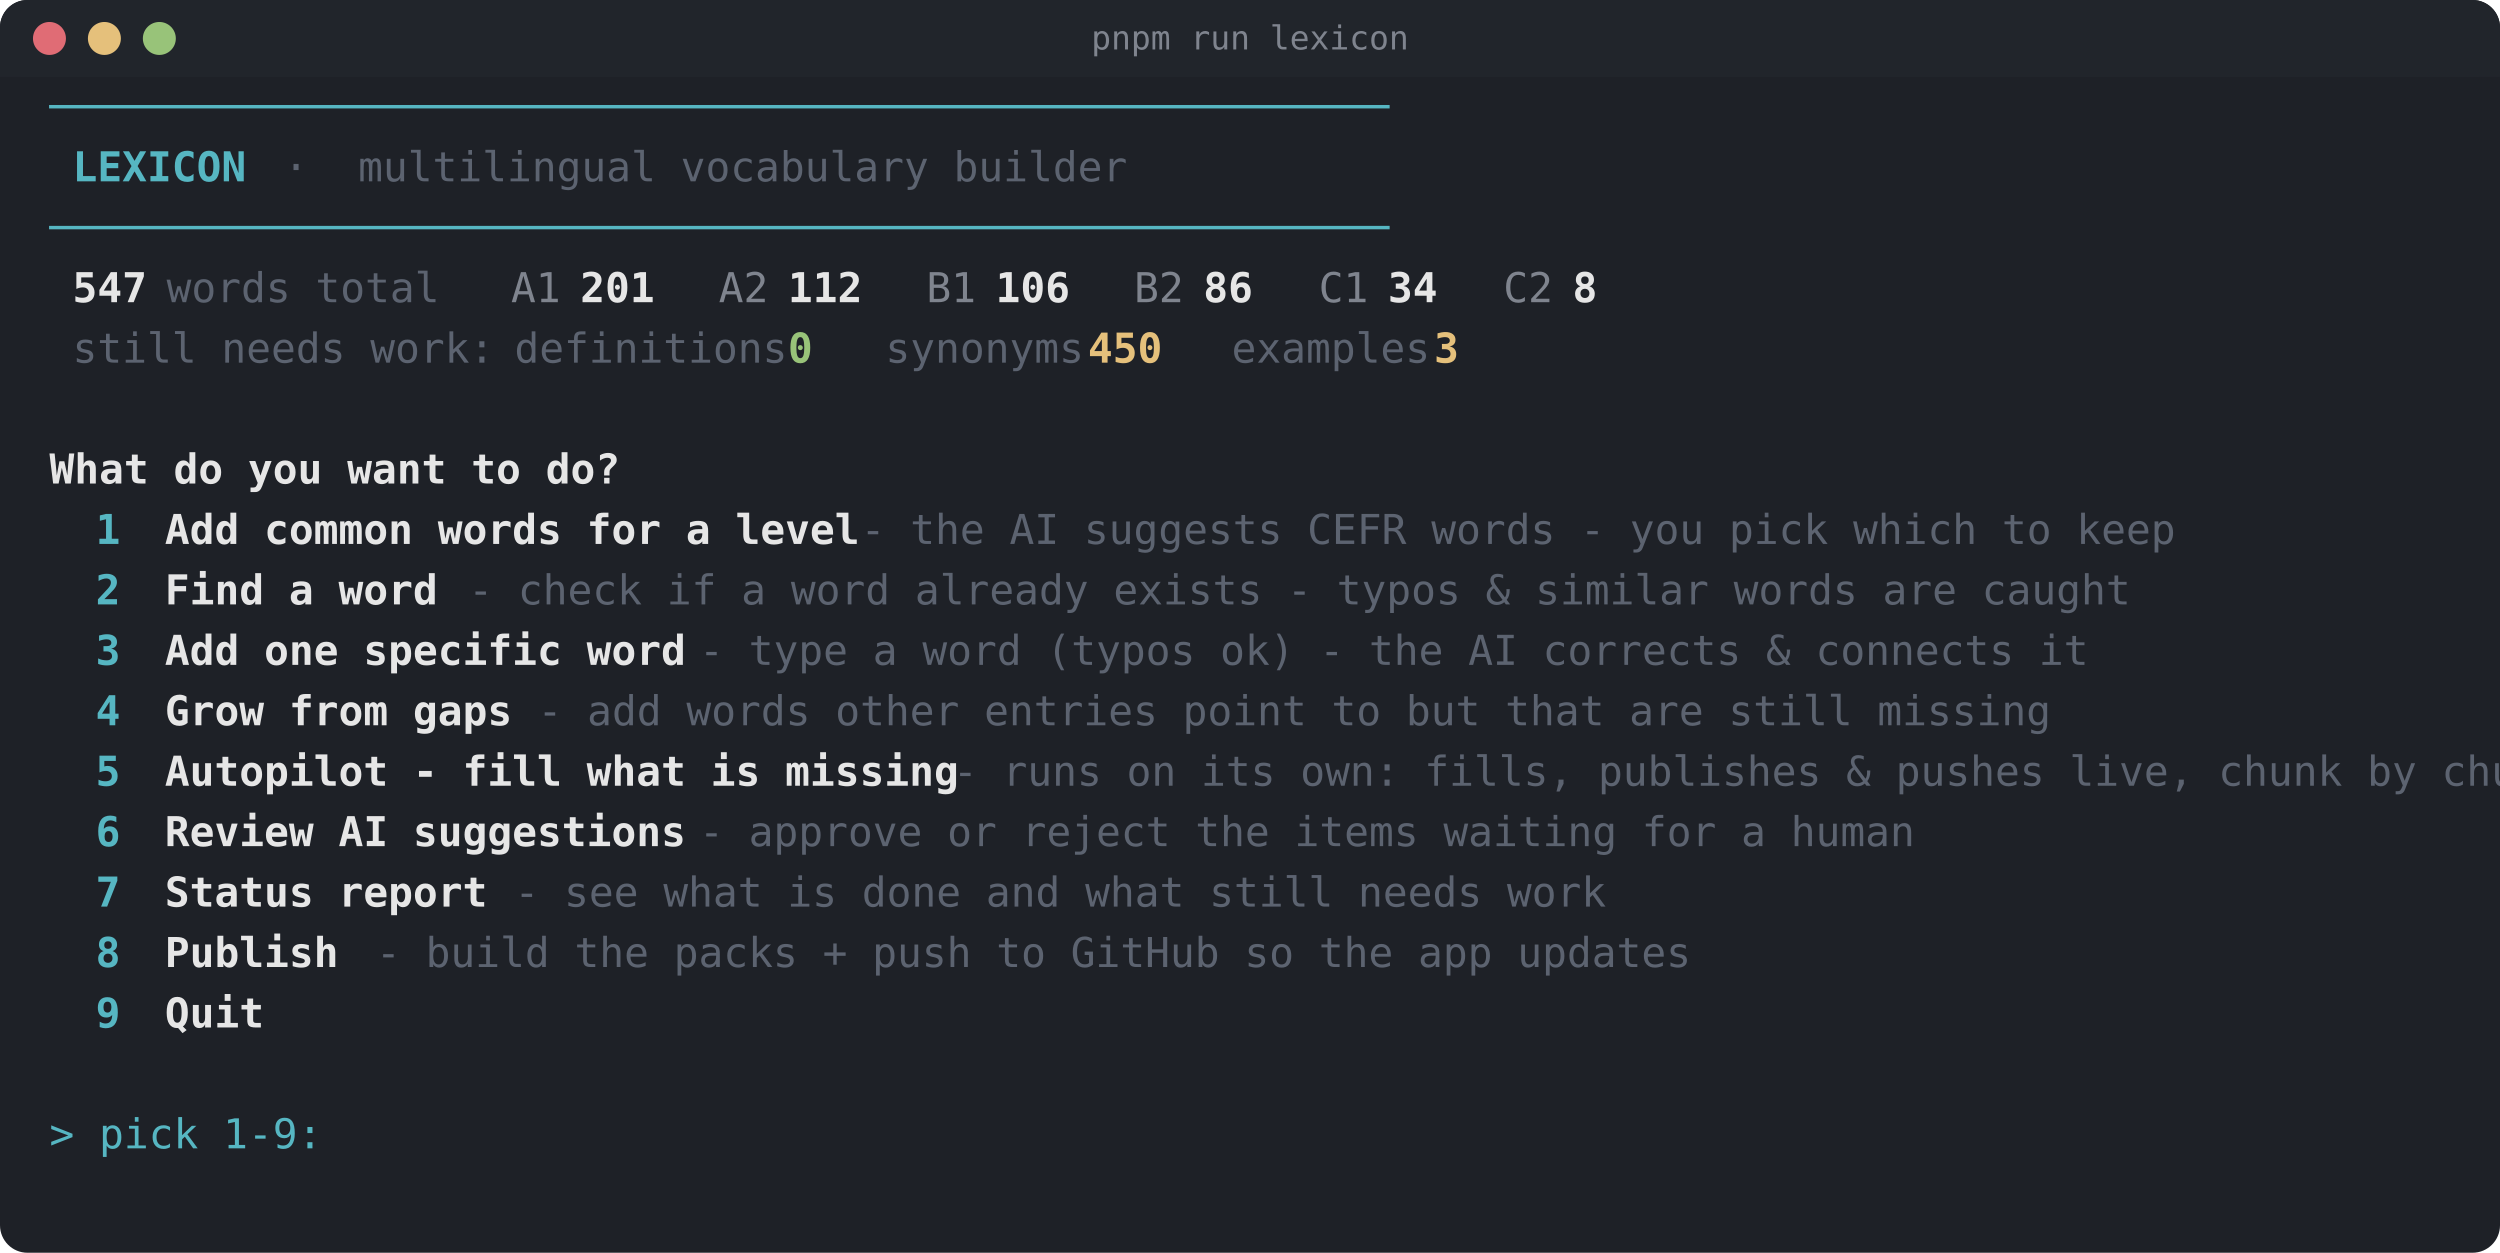
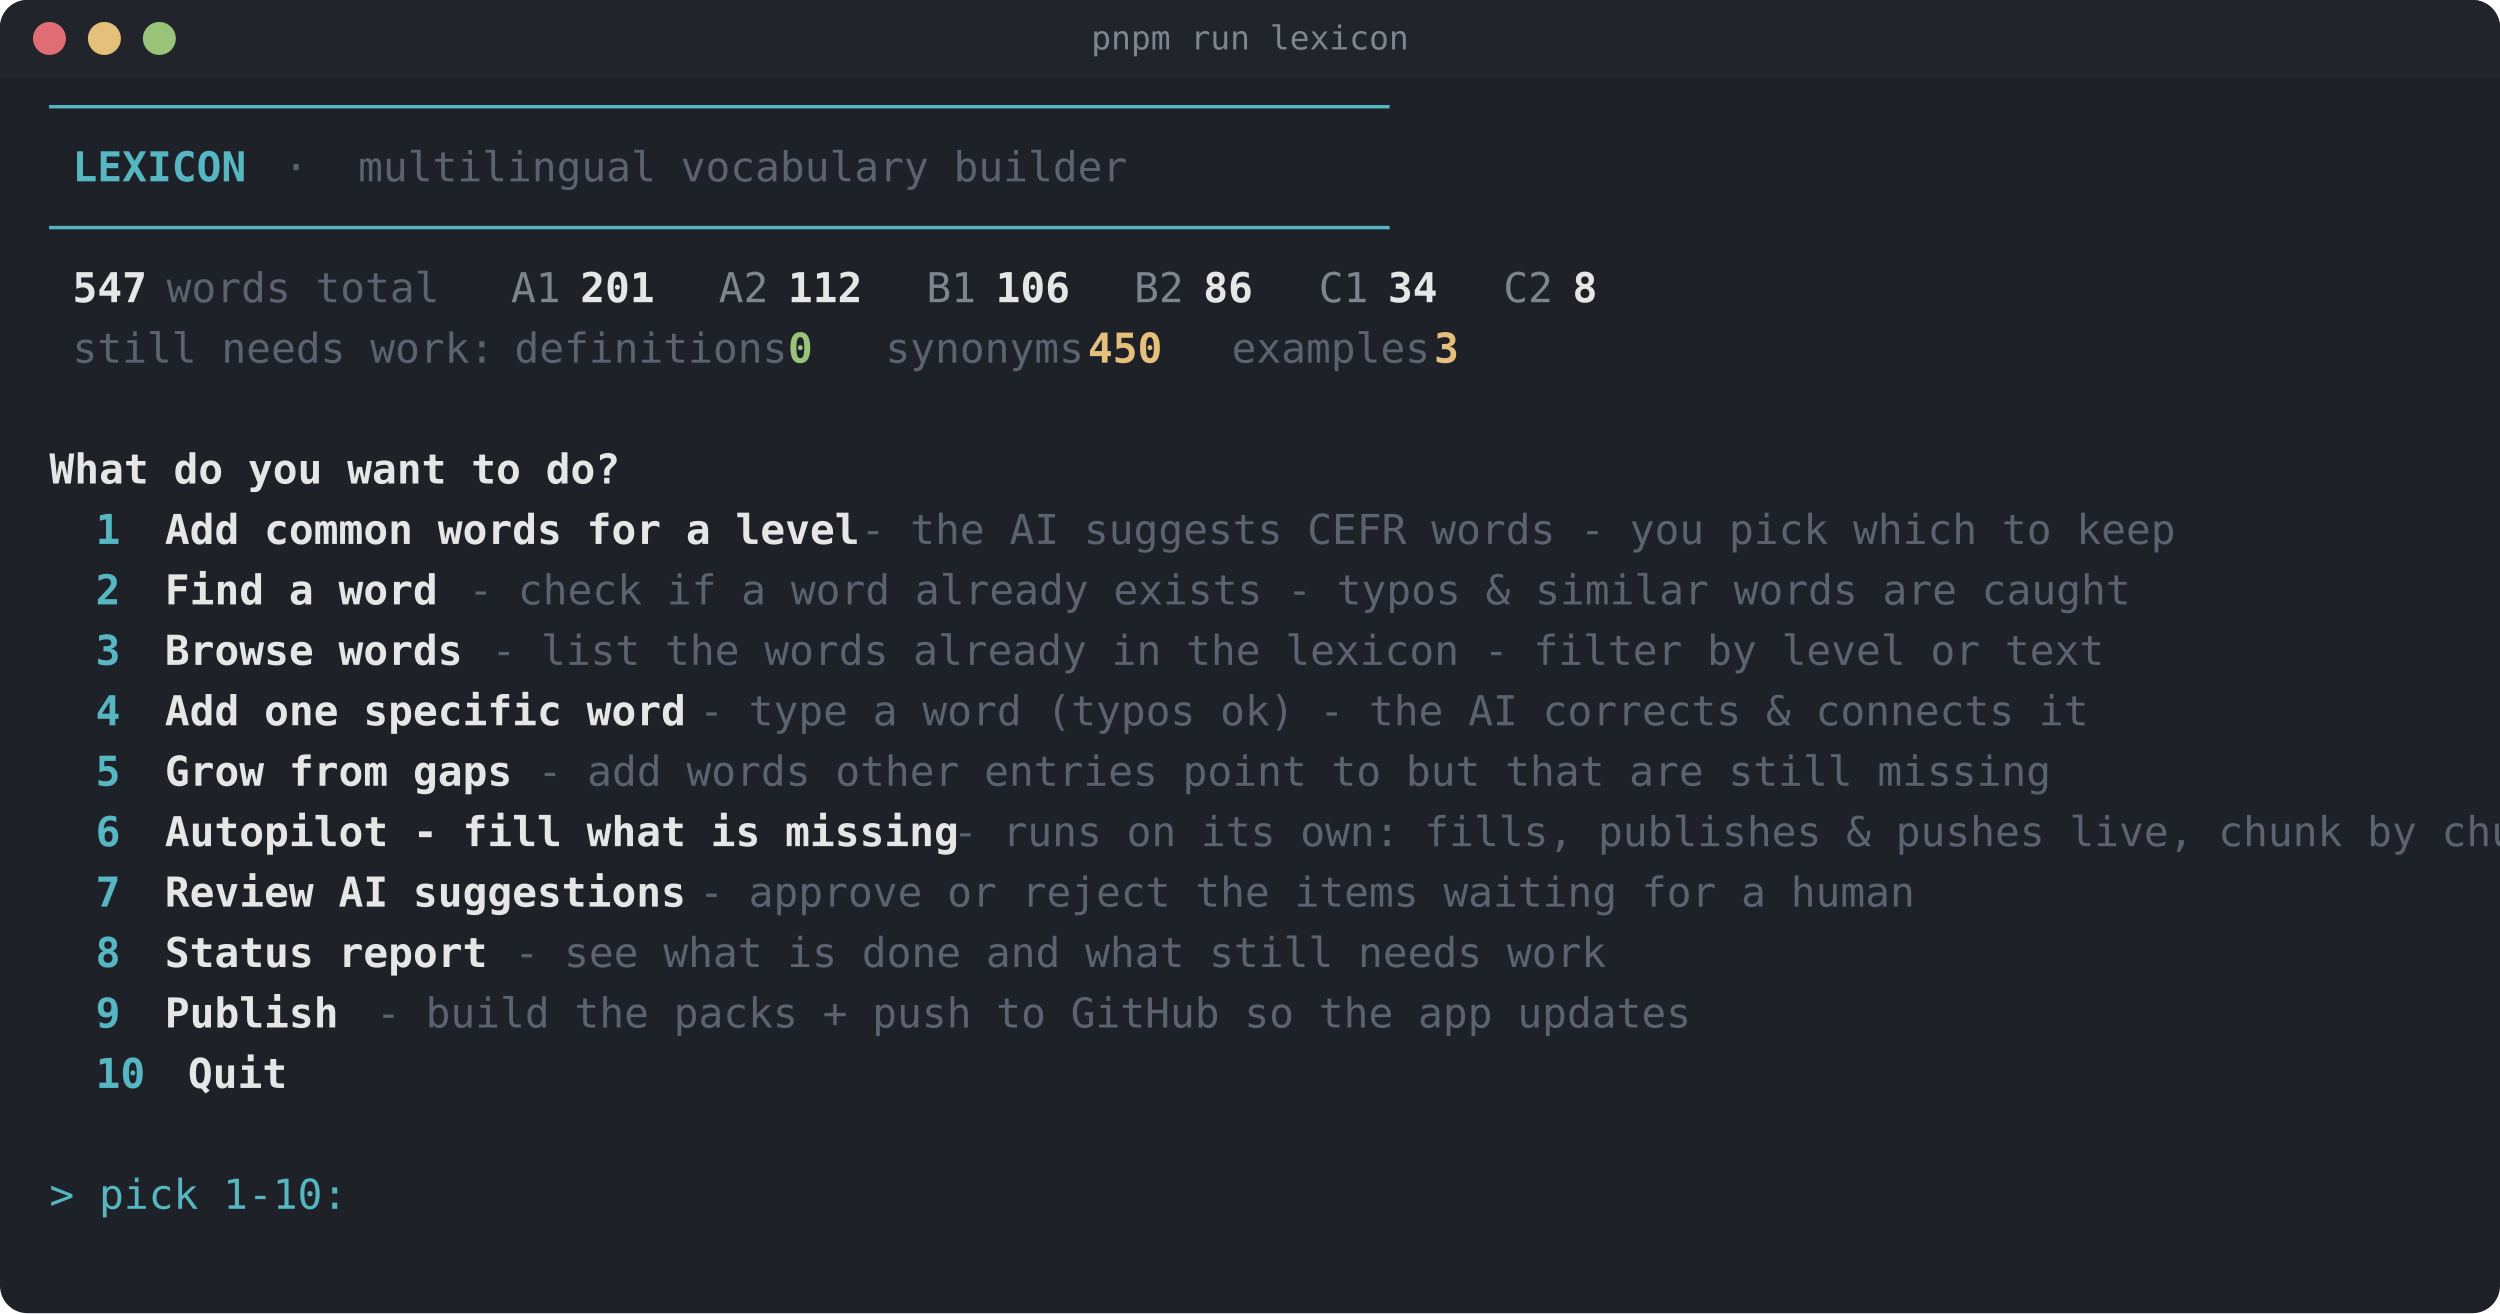
- <svg xmlns="http://www.w3.org/2000/svg" width="910" height="456" viewBox="0 0 910 456" font-family="ui-monospace, 'Cascadia Code', 'JetBrains Mono', Menlo, Consolas, monospace" font-size="15">
-   <rect x="0" y="0" width="910" height="456" rx="10" fill="#1e2127" />
+ <svg xmlns="http://www.w3.org/2000/svg" width="910" height="478" viewBox="0 0 910 478" font-family="ui-monospace, 'Cascadia Code', 'JetBrains Mono', Menlo, Consolas, monospace" font-size="15">
+   <rect x="0" y="0" width="910" height="478" rx="10" fill="#1e2127" />
  <rect x="0" y="0" width="910" height="28" rx="10" fill="#21252b" />
  <rect x="0" y="18" width="910" height="10" fill="#21252b" />
  <circle cx="18" cy="14" r="6" fill="#e06c75" />
  <circle cx="38" cy="14" r="6" fill="#e5c07b" />
  <circle cx="58" cy="14" r="6" fill="#98c379" />
  <text x="455" y="18" fill="#7f848e" font-size="12" text-anchor="middle" xml:space="preserve">pnpm run lexicon</text>
  <text x="18.0" y="44" fill="#56b6c2" xml:space="preserve">──────────────────────────────────────────────────────</text>
  <text x="26.4" y="66" fill="#56b6c2" font-weight="700" xml:space="preserve">LEXICON</text>
  <text x="85.2" y="66" fill="#5c6370" xml:space="preserve">  ·  multilingual vocabulary builder</text>
  <text x="18.0" y="88" fill="#56b6c2" xml:space="preserve">──────────────────────────────────────────────────────</text>
  <text x="26.4" y="110" fill="#e6e6e6" font-weight="700" xml:space="preserve">547</text>
  <text x="51.6" y="110" fill="#5c6370" xml:space="preserve"> words total    </text>
  <text x="186.0" y="110" fill="#7f848e" xml:space="preserve">A1 </text>
  <text x="211.2" y="110" fill="#e6e6e6" font-weight="700" xml:space="preserve">201</text>
  <text x="261.6" y="110" fill="#7f848e" xml:space="preserve">A2 </text>
  <text x="286.8" y="110" fill="#e6e6e6" font-weight="700" xml:space="preserve">112</text>
  <text x="337.2" y="110" fill="#7f848e" xml:space="preserve">B1 </text>
  <text x="362.4" y="110" fill="#e6e6e6" font-weight="700" xml:space="preserve">106</text>
  <text x="412.8" y="110" fill="#7f848e" xml:space="preserve">B2 </text>
  <text x="438.0" y="110" fill="#e6e6e6" font-weight="700" xml:space="preserve">86</text>
  <text x="480.0" y="110" fill="#7f848e" xml:space="preserve">C1 </text>
  <text x="505.2" y="110" fill="#e6e6e6" font-weight="700" xml:space="preserve">34</text>
  <text x="547.2" y="110" fill="#7f848e" xml:space="preserve">C2 </text>
  <text x="572.4" y="110" fill="#e6e6e6" font-weight="700" xml:space="preserve">8</text>
  <text x="26.4" y="132" fill="#5c6370" xml:space="preserve">still needs work:</text>
  <text x="169.2" y="132" fill="#5c6370" xml:space="preserve">  definitions </text>
  <text x="286.8" y="132" fill="#98c379" font-weight="700" xml:space="preserve">0</text>
  <text x="295.2" y="132" fill="#5c6370" xml:space="preserve">   synonyms </text>
  <text x="396.0" y="132" fill="#e5c07b" font-weight="700" xml:space="preserve">450</text>
  <text x="421.2" y="132" fill="#5c6370" xml:space="preserve">   examples </text>
  <text x="522.0" y="132" fill="#e5c07b" font-weight="700" xml:space="preserve">3</text>
  <text x="18.0" y="176" fill="#e6e6e6" font-weight="700" xml:space="preserve">What do you want to do?</text>
  <text x="34.8" y="198" fill="#56b6c2" font-weight="700" xml:space="preserve">1</text>
  <text x="60.0" y="198" fill="#e6e6e6" font-weight="700" xml:space="preserve">Add common words for a level</text>
  <text x="295.2" y="198" fill="#5c6370" xml:space="preserve">  - the AI suggests CEFR words - you pick which to keep</text>
  <text x="34.8" y="220" fill="#56b6c2" font-weight="700" xml:space="preserve">2</text>
  <text x="60.0" y="220" fill="#e6e6e6" font-weight="700" xml:space="preserve">Find a word</text>
  <text x="152.4" y="220" fill="#5c6370" xml:space="preserve">  - check if a word already exists - typos &amp; similar words are caught</text>
  <text x="34.8" y="242" fill="#56b6c2" font-weight="700" xml:space="preserve">3</text>
-   <text x="60.0" y="242" fill="#e6e6e6" font-weight="700" xml:space="preserve">Add one specific word</text>
-   <text x="236.4" y="242" fill="#5c6370" xml:space="preserve">  - type a word (typos ok) - the AI corrects &amp; connects it</text>
+   <text x="60.0" y="242" fill="#e6e6e6" font-weight="700" xml:space="preserve">Browse words</text>
+   <text x="160.8" y="242" fill="#5c6370" xml:space="preserve">  - list the words already in the lexicon - filter by level or text</text>
  <text x="34.8" y="264" fill="#56b6c2" font-weight="700" xml:space="preserve">4</text>
-   <text x="60.0" y="264" fill="#e6e6e6" font-weight="700" xml:space="preserve">Grow from gaps</text>
-   <text x="177.6" y="264" fill="#5c6370" xml:space="preserve">  - add words other entries point to but that are still missing</text>
+   <text x="60.0" y="264" fill="#e6e6e6" font-weight="700" xml:space="preserve">Add one specific word</text>
+   <text x="236.4" y="264" fill="#5c6370" xml:space="preserve">  - type a word (typos ok) - the AI corrects &amp; connects it</text>
  <text x="34.8" y="286" fill="#56b6c2" font-weight="700" xml:space="preserve">5</text>
-   <text x="60.0" y="286" fill="#e6e6e6" font-weight="700" xml:space="preserve">Autopilot - fill what is missing</text>
-   <text x="328.8" y="286" fill="#5c6370" xml:space="preserve">  - runs on its own: fills, publishes &amp; pushes live, chunk by chunk</text>
+   <text x="60.0" y="286" fill="#e6e6e6" font-weight="700" xml:space="preserve">Grow from gaps</text>
+   <text x="177.6" y="286" fill="#5c6370" xml:space="preserve">  - add words other entries point to but that are still missing</text>
  <text x="34.8" y="308" fill="#56b6c2" font-weight="700" xml:space="preserve">6</text>
-   <text x="60.0" y="308" fill="#e6e6e6" font-weight="700" xml:space="preserve">Review AI suggestions</text>
-   <text x="236.4" y="308" fill="#5c6370" xml:space="preserve">  - approve or reject the items waiting for a human</text>
+   <text x="60.0" y="308" fill="#e6e6e6" font-weight="700" xml:space="preserve">Autopilot - fill what is missing</text>
+   <text x="328.8" y="308" fill="#5c6370" xml:space="preserve">  - runs on its own: fills, publishes &amp; pushes live, chunk by chunk</text>
  <text x="34.8" y="330" fill="#56b6c2" font-weight="700" xml:space="preserve">7</text>
-   <text x="60.0" y="330" fill="#e6e6e6" font-weight="700" xml:space="preserve">Status report</text>
-   <text x="169.2" y="330" fill="#5c6370" xml:space="preserve">  - see what is done and what still needs work</text>
+   <text x="60.0" y="330" fill="#e6e6e6" font-weight="700" xml:space="preserve">Review AI suggestions</text>
+   <text x="236.4" y="330" fill="#5c6370" xml:space="preserve">  - approve or reject the items waiting for a human</text>
  <text x="34.8" y="352" fill="#56b6c2" font-weight="700" xml:space="preserve">8</text>
-   <text x="60.0" y="352" fill="#e6e6e6" font-weight="700" xml:space="preserve">Publish</text>
-   <text x="118.8" y="352" fill="#5c6370" xml:space="preserve">  - build the packs + push to GitHub so the app updates</text>
+   <text x="60.0" y="352" fill="#e6e6e6" font-weight="700" xml:space="preserve">Status report</text>
+   <text x="169.2" y="352" fill="#5c6370" xml:space="preserve">  - see what is done and what still needs work</text>
  <text x="34.8" y="374" fill="#56b6c2" font-weight="700" xml:space="preserve">9</text>
-   <text x="60.0" y="374" fill="#e6e6e6" font-weight="700" xml:space="preserve">Quit</text>
-   <text x="18.0" y="418" fill="#56b6c2" xml:space="preserve">&gt; pick 1-9: </text>
+   <text x="60.0" y="374" fill="#e6e6e6" font-weight="700" xml:space="preserve">Publish</text>
+   <text x="118.8" y="374" fill="#5c6370" xml:space="preserve">  - build the packs + push to GitHub so the app updates</text>
+   <text x="34.8" y="396" fill="#56b6c2" font-weight="700" xml:space="preserve">10</text>
+   <text x="68.4" y="396" fill="#e6e6e6" font-weight="700" xml:space="preserve">Quit</text>
+   <text x="18.0" y="440" fill="#56b6c2" xml:space="preserve">&gt; pick 1-10: </text>
</svg>
